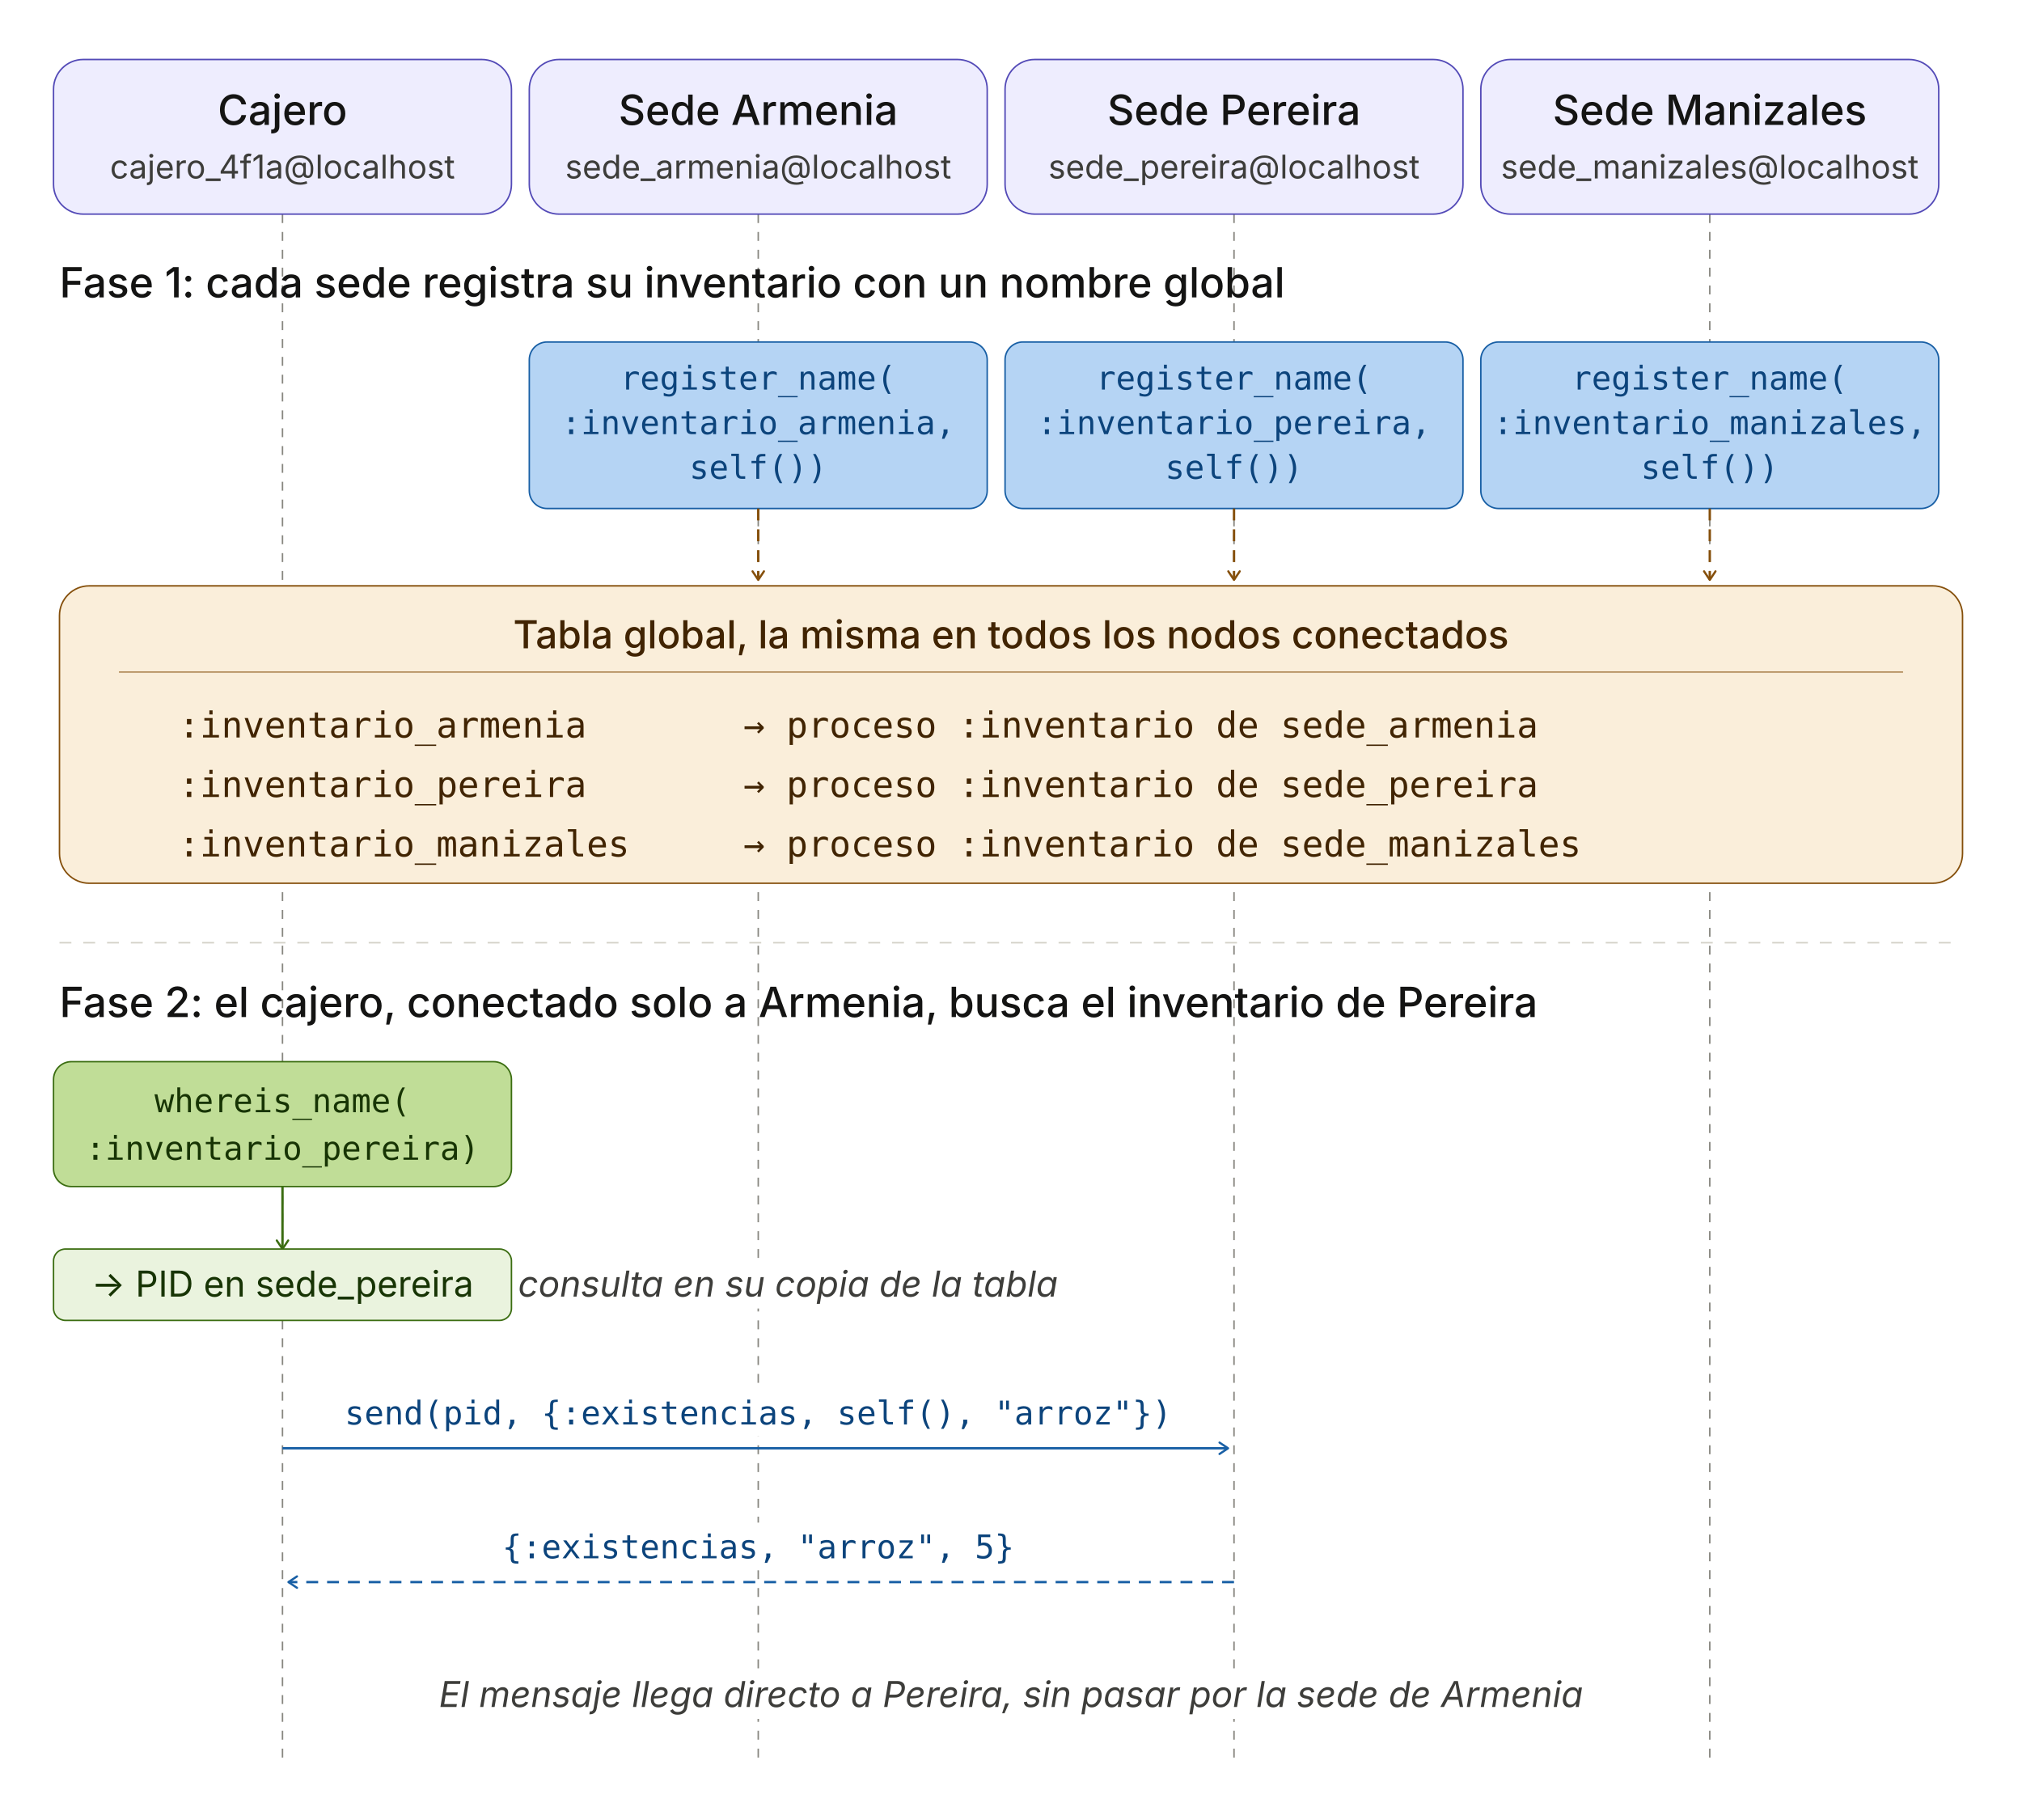
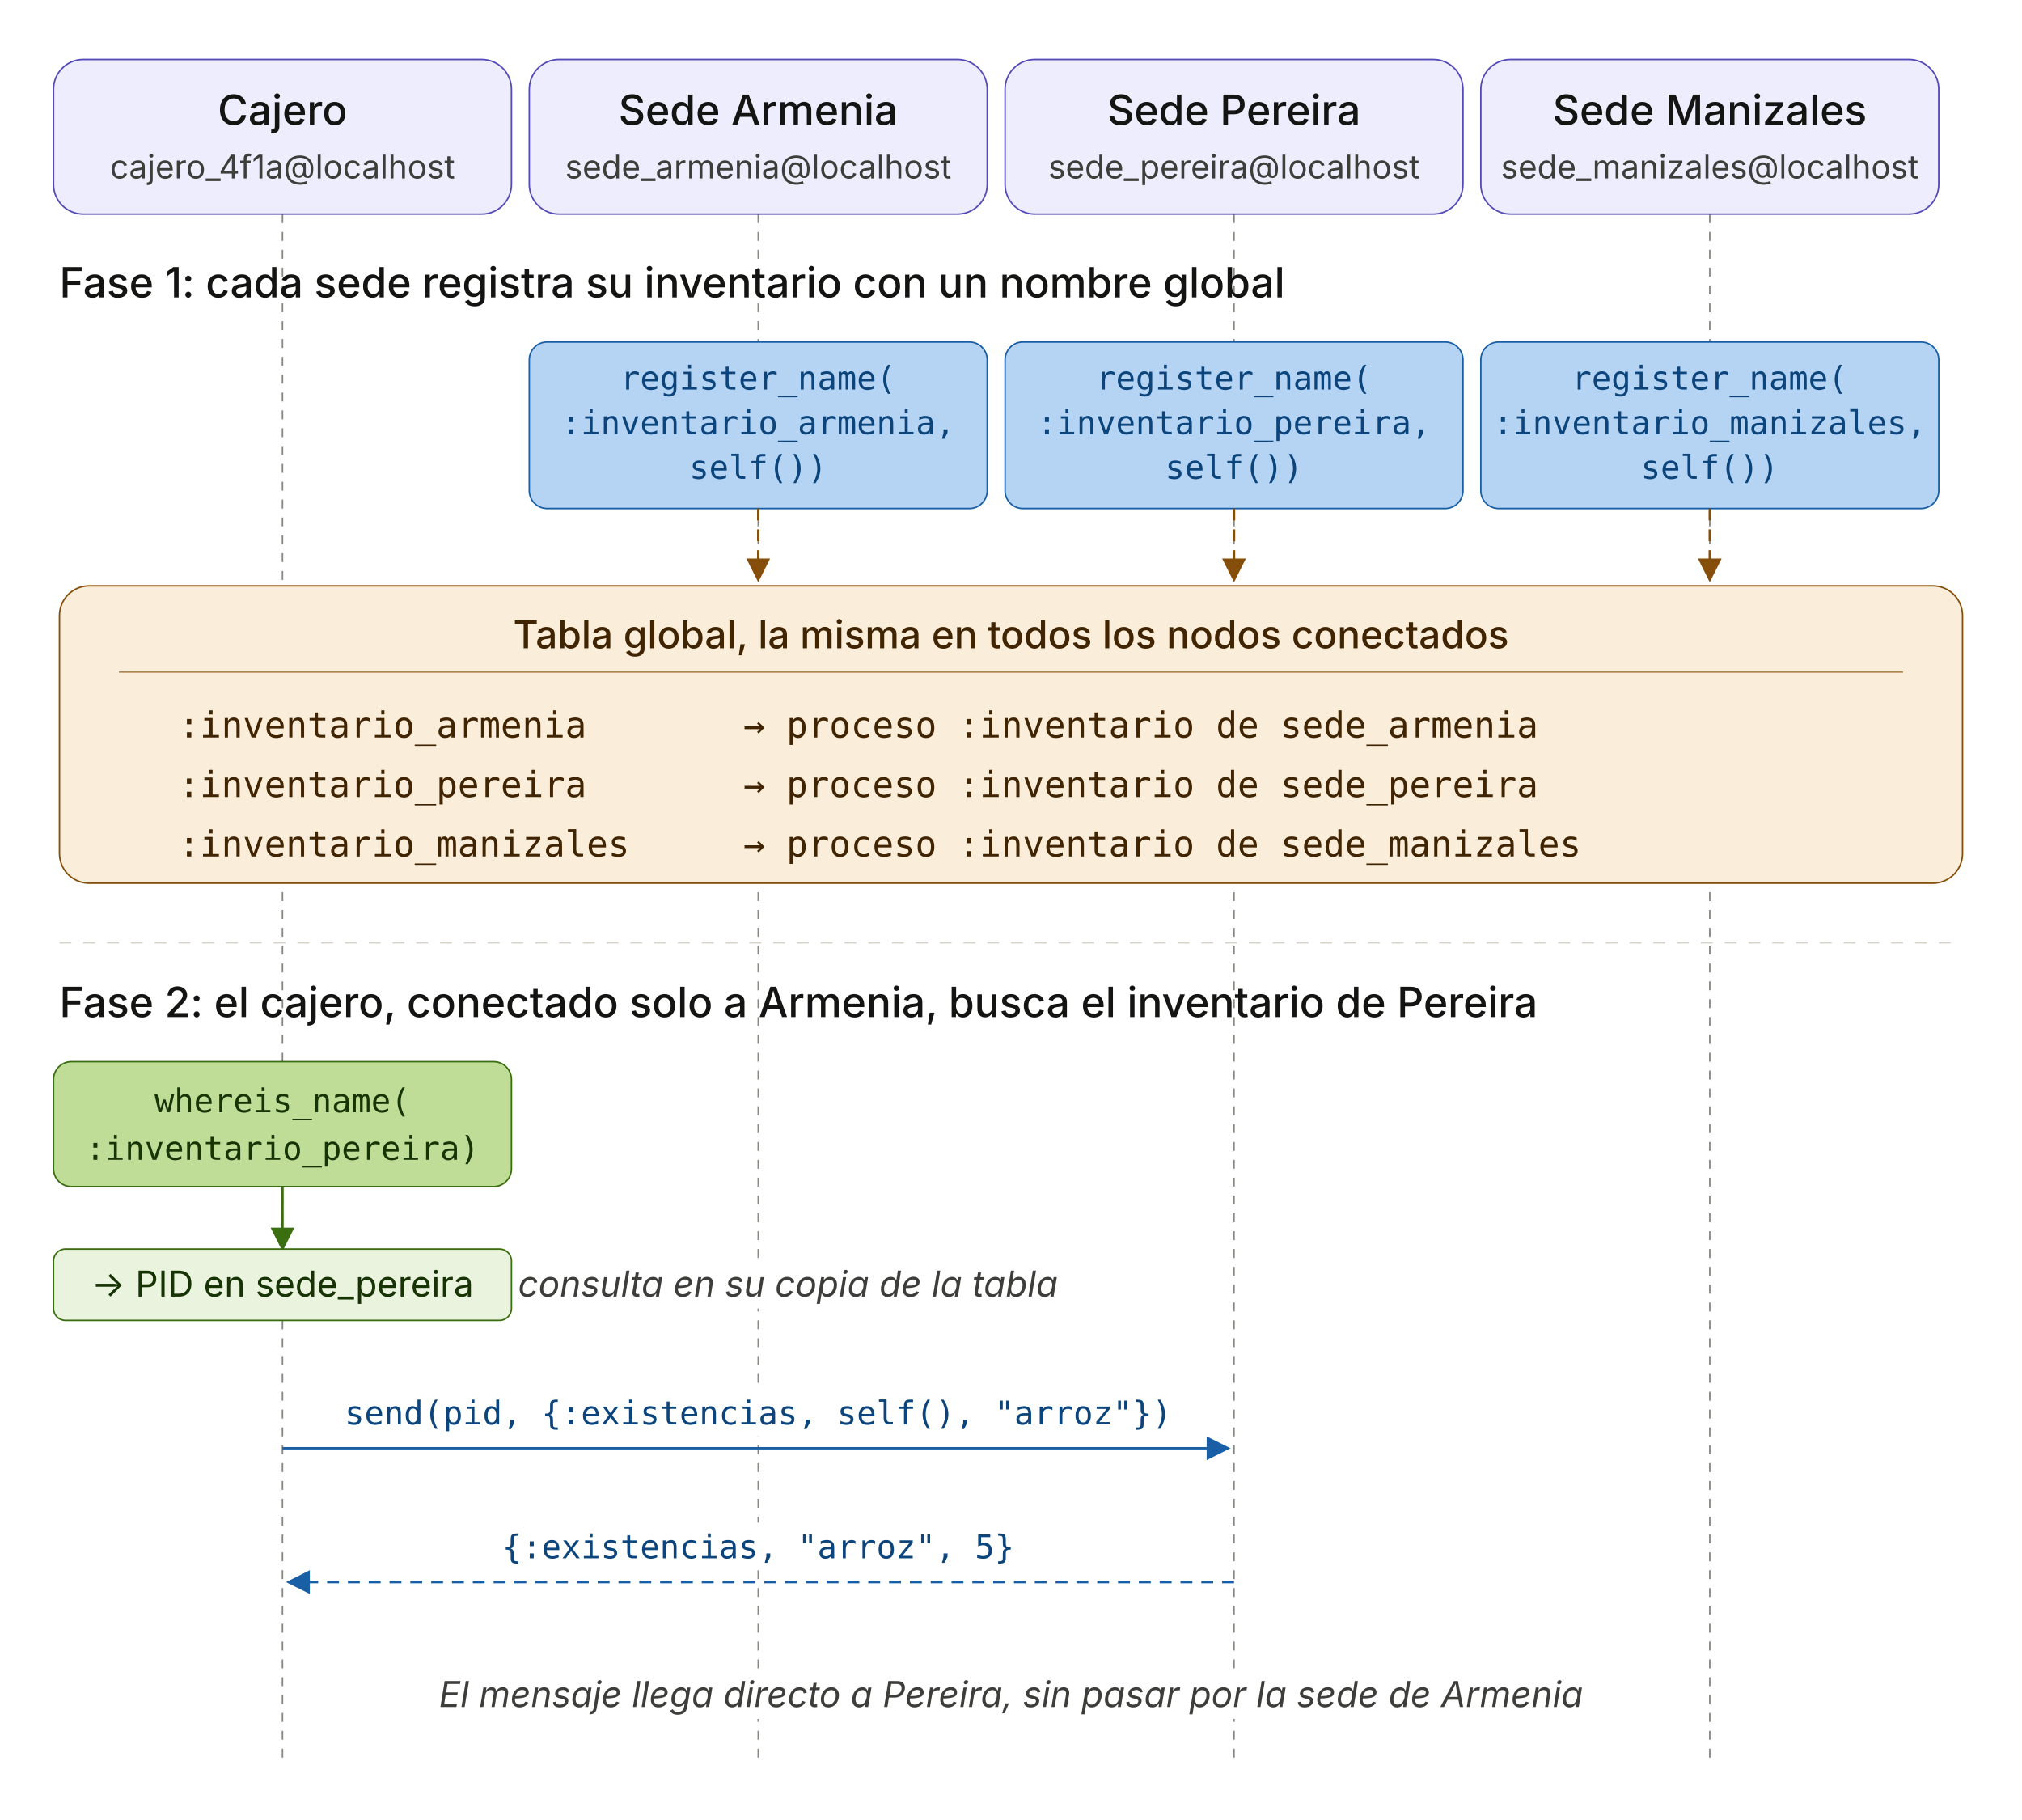
<svg xmlns="http://www.w3.org/2000/svg" width="100%" viewBox="0 0 680 612" role="img">
  <defs>
-     <marker id="flecha" viewBox="0 0 10 10" refX="8" refY="5" markerWidth="6" markerHeight="6" orient="auto-start-reverse">
-       <path d="M2 1L8 5L2 9" fill="none" stroke="context-stroke" stroke-width="1.5" stroke-linecap="round" stroke-linejoin="round" />
+     <marker id="flecha-c1" viewBox="0 0 10 10" refX="9" refY="5" markerWidth="8" markerHeight="8" markerUnits="userSpaceOnUse" orient="auto">
+       <path d="M0 0L10 5L0 10z" fill="#854F0B" />
+     </marker>
+     <marker id="flecha-c2" viewBox="0 0 10 10" refX="9" refY="5" markerWidth="8" markerHeight="8" markerUnits="userSpaceOnUse" orient="auto">
+       <path d="M0 0L10 5L0 10z" fill="#3B6D11" />
+     </marker>
+     <marker id="flecha-c3" viewBox="0 0 10 10" refX="9" refY="5" markerWidth="8" markerHeight="8" markerUnits="userSpaceOnUse" orient="auto">
+       <path d="M0 0L10 5L0 10z" fill="#185FA5" />
    </marker>
  </defs>
  <rect x="0" y="0" width="680" height="612" fill="white" />
  <line x1="95" y1="72" x2="95" y2="592" stroke="#888780" stroke-width="0.5" stroke-dasharray="3 3" />
  <line x1="255" y1="72" x2="255" y2="592" stroke="#888780" stroke-width="0.5" stroke-dasharray="3 3" />
  <line x1="415" y1="72" x2="415" y2="592" stroke="#888780" stroke-width="0.5" stroke-dasharray="3 3" />
  <line x1="575" y1="72" x2="575" y2="592" stroke="#888780" stroke-width="0.5" stroke-dasharray="3 3" />
  <rect x="18.0" y="20" width="154" height="52" rx="10" fill="#EEEDFE" stroke="#534AB7" stroke-width="0.5" />
  <text x="95" y="42" text-anchor="middle" style="font-family:&quot;Anthropic Sans&quot;, -apple-system, BlinkMacSystemFont, &quot;Segoe UI&quot;, sans-serif;font-size:14px;font-weight:500;fill:#141413">Cajero</text>
  <text x="95" y="60" text-anchor="middle" style="font-family:&quot;Anthropic Sans&quot;, -apple-system, BlinkMacSystemFont, &quot;Segoe UI&quot;, sans-serif;font-size:11px;font-weight:400;fill:#3D3D3A">cajero_4f1a@localhost</text>
  <rect x="178.0" y="20" width="154" height="52" rx="10" fill="#EEEDFE" stroke="#534AB7" stroke-width="0.5" />
  <text x="255" y="42" text-anchor="middle" style="font-family:&quot;Anthropic Sans&quot;, -apple-system, BlinkMacSystemFont, &quot;Segoe UI&quot;, sans-serif;font-size:14px;font-weight:500;fill:#141413">Sede Armenia</text>
  <text x="255" y="60" text-anchor="middle" style="font-family:&quot;Anthropic Sans&quot;, -apple-system, BlinkMacSystemFont, &quot;Segoe UI&quot;, sans-serif;font-size:11px;font-weight:400;fill:#3D3D3A">sede_armenia@localhost</text>
  <rect x="338.0" y="20" width="154" height="52" rx="10" fill="#EEEDFE" stroke="#534AB7" stroke-width="0.5" />
  <text x="415" y="42" text-anchor="middle" style="font-family:&quot;Anthropic Sans&quot;, -apple-system, BlinkMacSystemFont, &quot;Segoe UI&quot;, sans-serif;font-size:14px;font-weight:500;fill:#141413">Sede Pereira</text>
  <text x="415" y="60" text-anchor="middle" style="font-family:&quot;Anthropic Sans&quot;, -apple-system, BlinkMacSystemFont, &quot;Segoe UI&quot;, sans-serif;font-size:11px;font-weight:400;fill:#3D3D3A">sede_pereira@localhost</text>
  <rect x="498.0" y="20" width="154" height="52" rx="10" fill="#EEEDFE" stroke="#534AB7" stroke-width="0.5" />
  <text x="575" y="42" text-anchor="middle" style="font-family:&quot;Anthropic Sans&quot;, -apple-system, BlinkMacSystemFont, &quot;Segoe UI&quot;, sans-serif;font-size:14px;font-weight:500;fill:#141413">Sede Manizales</text>
  <text x="575" y="60" text-anchor="middle" style="font-family:&quot;Anthropic Sans&quot;, -apple-system, BlinkMacSystemFont, &quot;Segoe UI&quot;, sans-serif;font-size:11px;font-weight:400;fill:#3D3D3A">sede_manizales@localhost</text>
  <text x="20" y="100" text-anchor="start" style="font-family:&quot;Anthropic Sans&quot;, -apple-system, BlinkMacSystemFont, &quot;Segoe UI&quot;, sans-serif;font-size:14px;font-weight:500;fill:#141413">Fase 1: cada sede registra su inventario con un nombre global</text>
  <rect x="178.0" y="115" width="154" height="56" rx="6" fill="#B5D4F4" stroke="#185FA5" stroke-width="0.5" />
  <text x="255" y="131" text-anchor="middle" style="font-family:ui-monospace, SFMono-Regular, Menlo, monospace;font-size:11px;font-weight:400;fill:#0C447C">register_name(</text>
  <text x="255" y="146" text-anchor="middle" style="font-family:ui-monospace, SFMono-Regular, Menlo, monospace;font-size:11px;font-weight:400;fill:#0C447C">:inventario_armenia,</text>
  <text x="255" y="161" text-anchor="middle" style="font-family:ui-monospace, SFMono-Regular, Menlo, monospace;font-size:11px;font-weight:400;fill:#0C447C">self())</text>
-   <line x1="255" y1="171" x2="255" y2="195" stroke="#854F0B" stroke-width="0.8" stroke-dasharray="4 3" marker-end="url(#flecha)" />
+   <line x1="255" y1="171" x2="255" y2="195" stroke="#854F0B" stroke-width="0.8" stroke-dasharray="4 3" marker-end="url(#flecha-c1)" />
  <rect x="338.0" y="115" width="154" height="56" rx="6" fill="#B5D4F4" stroke="#185FA5" stroke-width="0.5" />
  <text x="415" y="131" text-anchor="middle" style="font-family:ui-monospace, SFMono-Regular, Menlo, monospace;font-size:11px;font-weight:400;fill:#0C447C">register_name(</text>
  <text x="415" y="146" text-anchor="middle" style="font-family:ui-monospace, SFMono-Regular, Menlo, monospace;font-size:11px;font-weight:400;fill:#0C447C">:inventario_pereira,</text>
  <text x="415" y="161" text-anchor="middle" style="font-family:ui-monospace, SFMono-Regular, Menlo, monospace;font-size:11px;font-weight:400;fill:#0C447C">self())</text>
-   <line x1="415" y1="171" x2="415" y2="195" stroke="#854F0B" stroke-width="0.8" stroke-dasharray="4 3" marker-end="url(#flecha)" />
+   <line x1="415" y1="171" x2="415" y2="195" stroke="#854F0B" stroke-width="0.8" stroke-dasharray="4 3" marker-end="url(#flecha-c1)" />
  <rect x="498.0" y="115" width="154" height="56" rx="6" fill="#B5D4F4" stroke="#185FA5" stroke-width="0.5" />
  <text x="575" y="131" text-anchor="middle" style="font-family:ui-monospace, SFMono-Regular, Menlo, monospace;font-size:11px;font-weight:400;fill:#0C447C">register_name(</text>
  <text x="575" y="146" text-anchor="middle" style="font-family:ui-monospace, SFMono-Regular, Menlo, monospace;font-size:11px;font-weight:400;fill:#0C447C">:inventario_manizales,</text>
  <text x="575" y="161" text-anchor="middle" style="font-family:ui-monospace, SFMono-Regular, Menlo, monospace;font-size:11px;font-weight:400;fill:#0C447C">self())</text>
-   <line x1="575" y1="171" x2="575" y2="195" stroke="#854F0B" stroke-width="0.8" stroke-dasharray="4 3" marker-end="url(#flecha)" />
+   <line x1="575" y1="171" x2="575" y2="195" stroke="#854F0B" stroke-width="0.8" stroke-dasharray="4 3" marker-end="url(#flecha-c1)" />
  <rect x="20" y="197" width="640" height="100" rx="10" fill="#FAEEDA" stroke="#854F0B" stroke-width="0.5" />
  <text x="340" y="218" text-anchor="middle" style="font-family:&quot;Anthropic Sans&quot;, -apple-system, BlinkMacSystemFont, &quot;Segoe UI&quot;, sans-serif;font-size:13px;font-weight:500;fill:#412402">Tabla global, la misma en todos los nodos conectados</text>
  <line x1="40" y1="226" x2="640" y2="226" stroke="#854F0B" stroke-width="0.3" />
  <text x="60" y="248" text-anchor="start" style="font-family:ui-monospace, SFMono-Regular, Menlo, monospace;font-size:12px;font-weight:400;fill:#412402">:inventario_armenia</text>
  <text x="250" y="248" text-anchor="start" style="font-family:ui-monospace, SFMono-Regular, Menlo, monospace;font-size:12px;font-weight:400;fill:#412402">→ proceso :inventario de sede_armenia</text>
  <text x="60" y="268" text-anchor="start" style="font-family:ui-monospace, SFMono-Regular, Menlo, monospace;font-size:12px;font-weight:400;fill:#412402">:inventario_pereira</text>
  <text x="250" y="268" text-anchor="start" style="font-family:ui-monospace, SFMono-Regular, Menlo, monospace;font-size:12px;font-weight:400;fill:#412402">→ proceso :inventario de sede_pereira</text>
  <text x="60" y="288" text-anchor="start" style="font-family:ui-monospace, SFMono-Regular, Menlo, monospace;font-size:12px;font-weight:400;fill:#412402">:inventario_manizales</text>
  <text x="250" y="288" text-anchor="start" style="font-family:ui-monospace, SFMono-Regular, Menlo, monospace;font-size:12px;font-weight:400;fill:#412402">→ proceso :inventario de sede_manizales</text>
  <line x1="20" y1="317" x2="660" y2="317" stroke="#D3D1C7" stroke-width="0.5" stroke-dasharray="4 4" />
  <text x="20" y="342" text-anchor="start" style="font-family:&quot;Anthropic Sans&quot;, -apple-system, BlinkMacSystemFont, &quot;Segoe UI&quot;, sans-serif;font-size:14px;font-weight:500;fill:#141413">Fase 2: el cajero, conectado solo a Armenia, busca el inventario de Pereira</text>
  <rect x="18.0" y="357" width="154" height="42" rx="6" fill="#C0DD97" stroke="#3B6D11" stroke-width="0.5" />
  <text x="95" y="374" text-anchor="middle" style="font-family:ui-monospace, SFMono-Regular, Menlo, monospace;font-size:11px;font-weight:400;fill:#173404">whereis_name(</text>
  <text x="95" y="390" text-anchor="middle" style="font-family:ui-monospace, SFMono-Regular, Menlo, monospace;font-size:11px;font-weight:400;fill:#173404">:inventario_pereira)</text>
-   <line x1="95" y1="399" x2="95" y2="420" stroke="#3B6D11" stroke-width="0.8" marker-end="url(#flecha)" />
+   <line x1="95" y1="399" x2="95" y2="420" stroke="#3B6D11" stroke-width="0.8" marker-end="url(#flecha-c2)" />
  <rect x="18.0" y="420" width="154" height="24" rx="4" fill="#EAF3DE" stroke="#3B6D11" stroke-width="0.5" />
  <text x="95" y="436" text-anchor="middle" style="font-family:&quot;Anthropic Sans&quot;, -apple-system, BlinkMacSystemFont, &quot;Segoe UI&quot;, sans-serif;font-size:12px;font-weight:400;fill:#173404">→ PID en sede_pereira</text>
  <rect x="173.0" y="424" width="184" height="16" fill="white" />
  <text x="265" y="436" text-anchor="middle" style="font-family:&quot;Anthropic Sans&quot;, -apple-system, BlinkMacSystemFont, &quot;Segoe UI&quot;, sans-serif;font-size:12px;font-weight:400;fill:#3D3D3A;font-style:italic">consulta en su copia de la tabla</text>
-   <line x1="95" y1="487" x2="413" y2="487" stroke="#185FA5" stroke-width="0.8" marker-end="url(#flecha)" />
+   <line x1="95" y1="487" x2="413" y2="487" stroke="#185FA5" stroke-width="0.8" marker-end="url(#flecha-c3)" />
  <rect x="105.0" y="467" width="300" height="16" fill="white" />
  <text x="255" y="479" text-anchor="middle" style="font-family:ui-monospace, SFMono-Regular, Menlo, monospace;font-size:11px;font-weight:400;fill:#0C447C">send(pid, {:existencias, self(), "arroz"})</text>
-   <line x1="415" y1="532" x2="97" y2="532" stroke="#185FA5" stroke-width="0.8" stroke-dasharray="4 3" marker-end="url(#flecha)" />
+   <line x1="415" y1="532" x2="97" y2="532" stroke="#185FA5" stroke-width="0.8" stroke-dasharray="4 3" marker-end="url(#flecha-c3)" />
  <rect x="160.0" y="512" width="190" height="16" fill="white" />
  <text x="255" y="524" text-anchor="middle" style="font-family:ui-monospace, SFMono-Regular, Menlo, monospace;font-size:11px;font-weight:400;fill:#0C447C">{:existencias, "arroz", 5}</text>
  <rect x="140.0" y="562" width="400" height="16" fill="white" />
  <text x="340" y="574" text-anchor="middle" style="font-family:&quot;Anthropic Sans&quot;, -apple-system, BlinkMacSystemFont, &quot;Segoe UI&quot;, sans-serif;font-size:12px;font-weight:400;fill:#3D3D3A;font-style:italic">El mensaje llega directo a Pereira, sin pasar por la sede de Armenia</text>
</svg>
